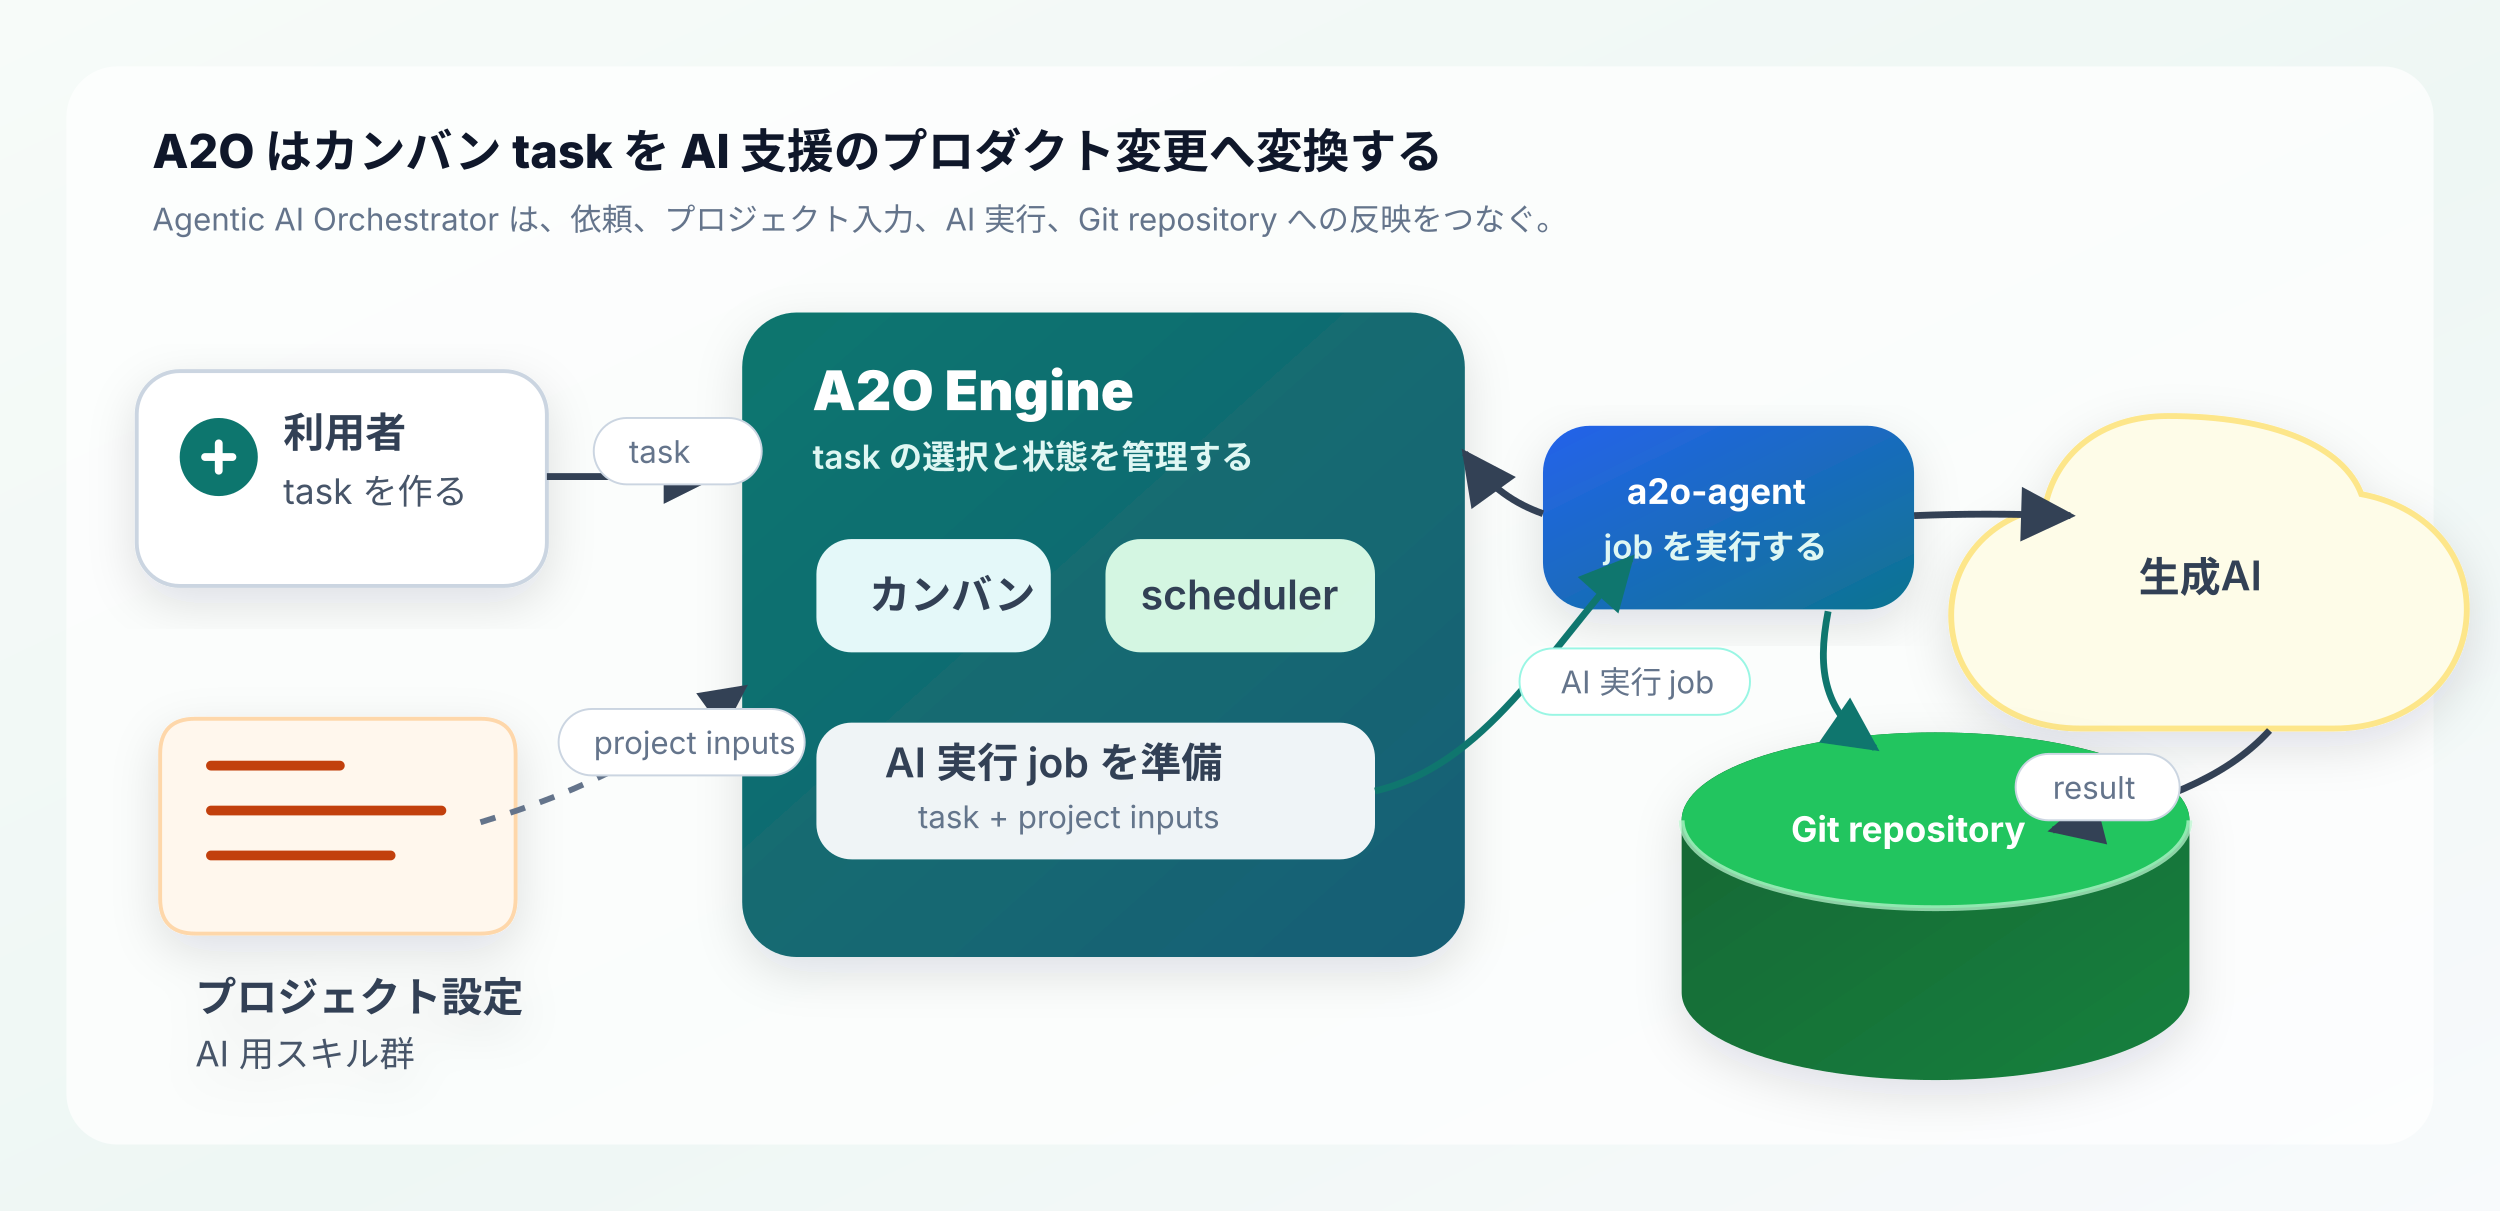
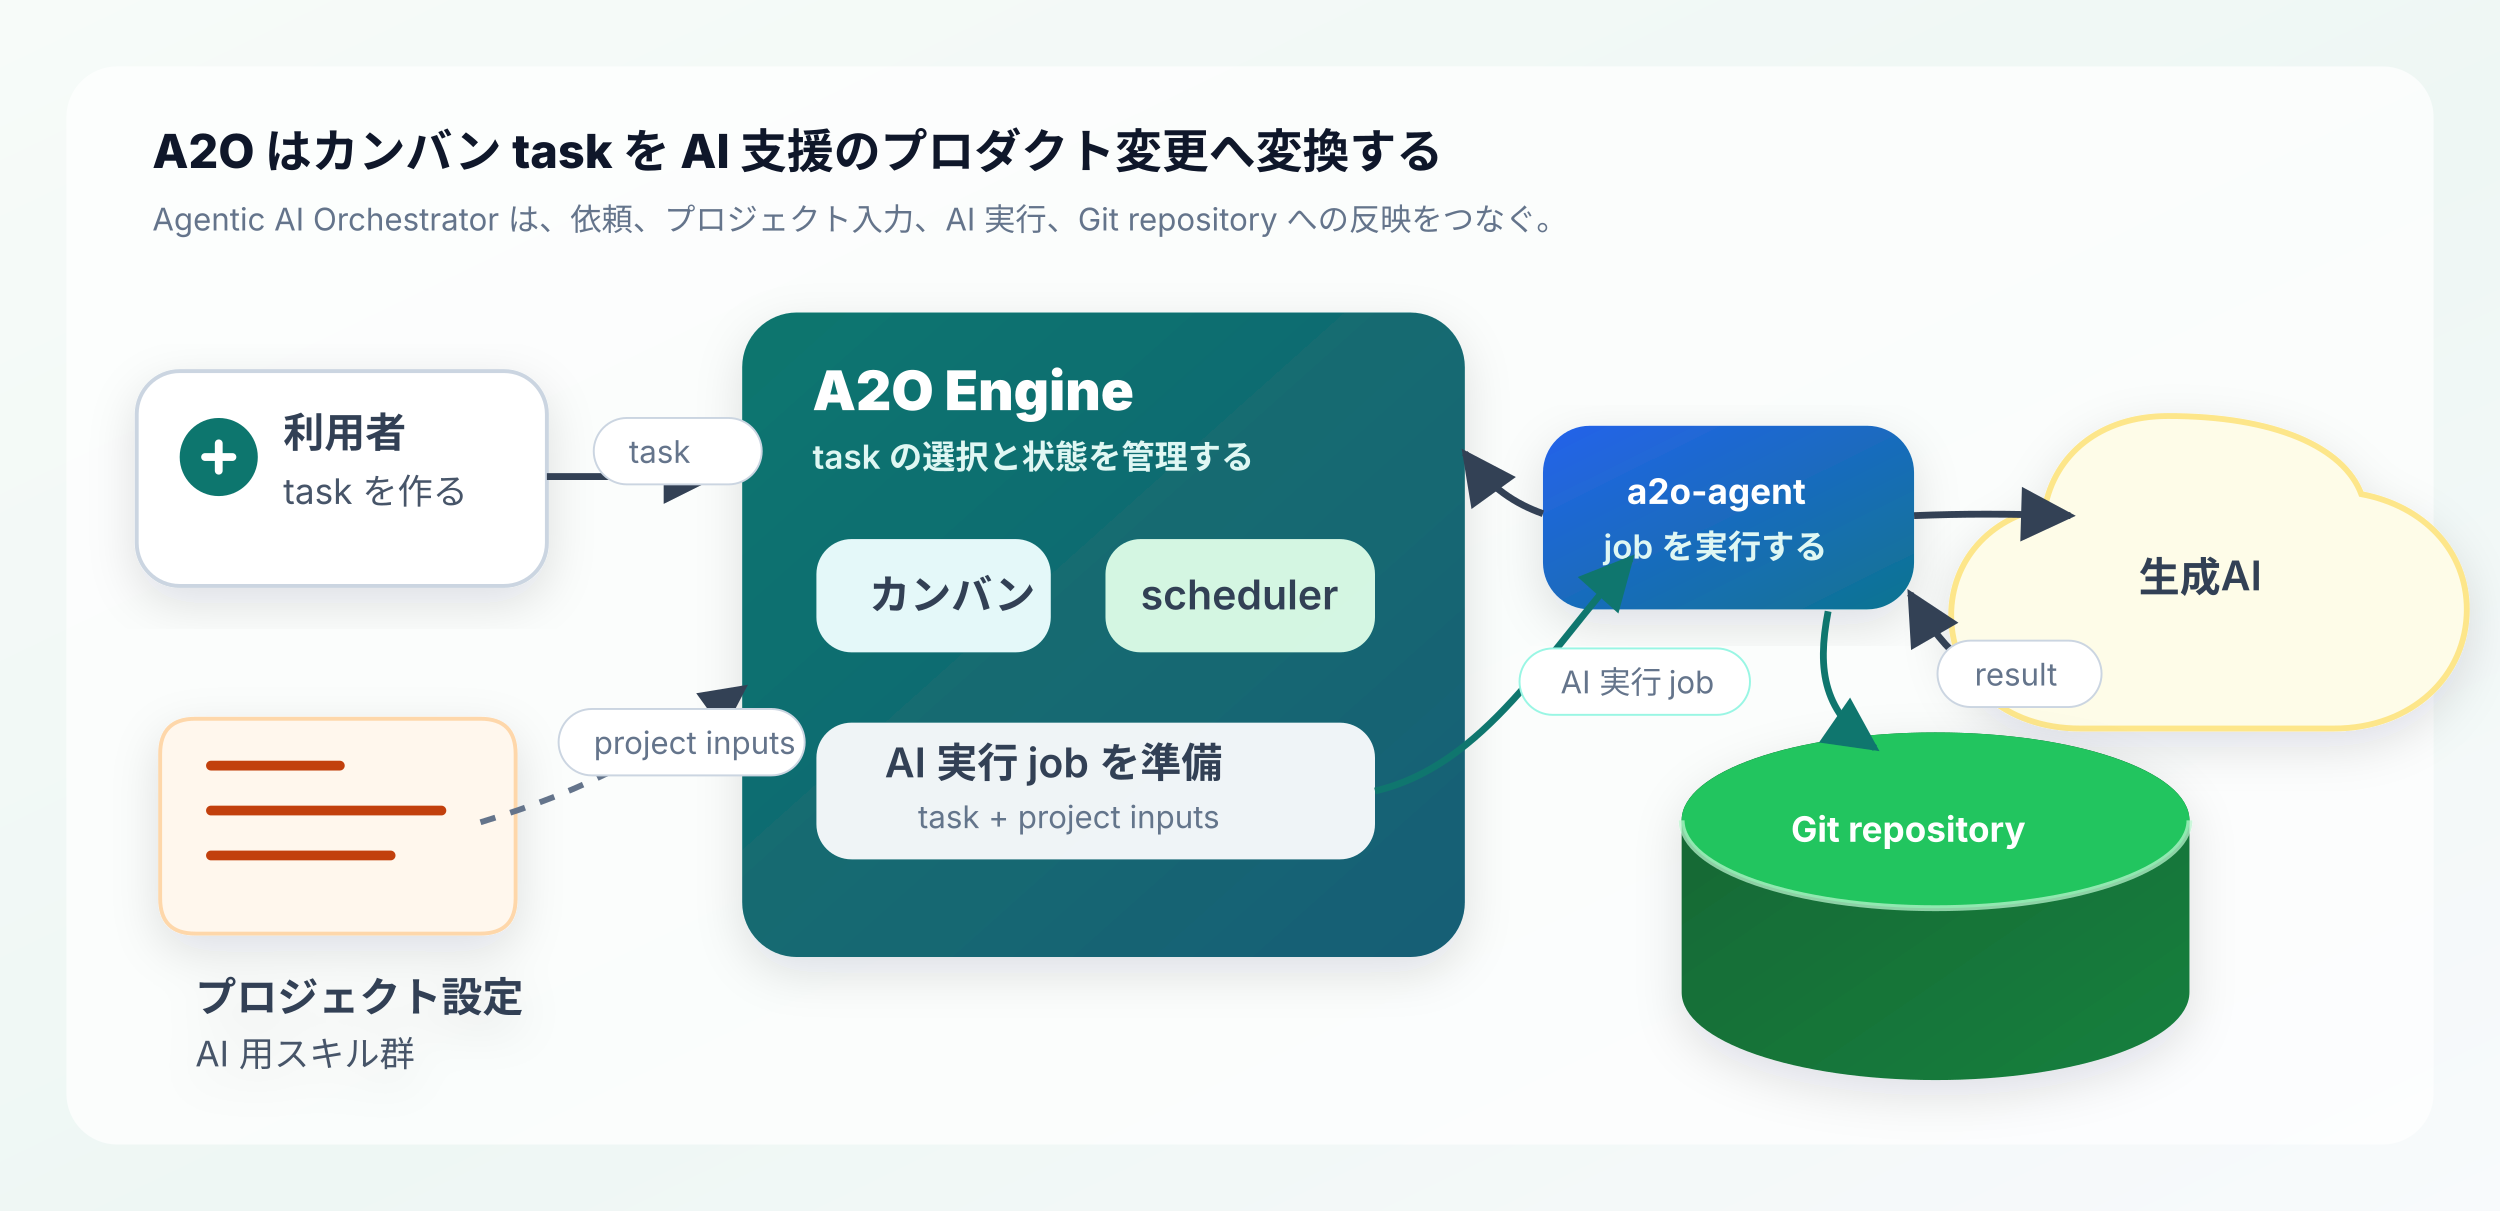
<svg xmlns="http://www.w3.org/2000/svg" width="1280" height="620" viewBox="0 0 1280 620" role="img" aria-labelledby="title desc">
  <defs>
    <linearGradient id="bg" x1="0" y1="0" x2="1" y2="1">
      <stop offset="0" stop-color="#f7fbf9" />
      <stop offset="0.55" stop-color="#eef7f4" />
      <stop offset="1" stop-color="#f8fafc" />
    </linearGradient>
    <linearGradient id="engine" x1="0" y1="0" x2="1" y2="1">
      <stop offset="0" stop-color="#0f766e" />
      <stop offset="1" stop-color="#155e75" />
    </linearGradient>
    <linearGradient id="agent" x1="0" y1="0" x2="1" y2="1">
      <stop offset="0" stop-color="#2563eb" />
      <stop offset="1" stop-color="#0e7490" />
    </linearGradient>
    <linearGradient id="repo" x1="0" y1="0" x2="1" y2="1">
      <stop offset="0" stop-color="#166534" />
      <stop offset="1" stop-color="#15803d" />
    </linearGradient>
    <filter id="shadow" x="-20%" y="-20%" width="140%" height="140%">
      <feDropShadow dx="0" dy="8" stdDeviation="12" flood-color="#0f172a" flood-opacity="0.12" />
    </filter>
    <marker id="arrow" viewBox="0 0 10 10" refX="9" refY="5" markerWidth="8" markerHeight="8" orient="auto-start-reverse">
      <path d="M 0 0 L 10 5 L 0 10 z" fill="#334155" />
    </marker>
    <marker id="arrow-teal" viewBox="0 0 10 10" refX="9" refY="5" markerWidth="8" markerHeight="8" orient="auto-start-reverse">
      <path d="M 0 0 L 10 5 L 0 10 z" fill="#0f766e" />
    </marker>
    <style>
      text { font-family: Inter, "Noto Sans JP", "Hiragino Sans", "Yu Gothic", ui-sans-serif, system-ui, sans-serif; }
      .small { font-size: 18px; fill: #475569; }
      .body { font-size: 21px; fill: #334155; font-weight: 600; }
      .label { font-size: 18px; fill: #ffffff; font-weight: 700; letter-spacing: 0; }
      .muted { font-size: 16px; fill: #64748b; }
      .panel-title { font-size: 24px; fill: #0f172a; font-weight: 800; letter-spacing: 0; }
      .white-title { font-size: 28px; fill: #ffffff; font-weight: 850; letter-spacing: 0; }
      .white-body { font-size: 17px; fill: #dff7f3; font-weight: 600; }
      .line { stroke: #334155; stroke-width: 3.5; fill: none; marker-end: url(#arrow); }
      .teal-line { stroke: #0f766e; stroke-width: 3.5; fill: none; marker-end: url(#arrow-teal); }
      .dash { stroke: #64748b; stroke-width: 3; fill: none; stroke-dasharray: 8 8; marker-end: url(#arrow); }
    </style>
  </defs>
  <rect width="1280" height="620" fill="url(#bg)" />
  <rect x="34" y="34" width="1212" height="552" rx="26" fill="#ffffff" opacity="0.72" />
  <text x="78" y="86" class="panel-title">A2O はカンバン task を AI 支援のプロダクト変更へ変換する</text>
  <text x="78" y="118" class="muted">Agentic AI Orchestrator は、依頼、プロジェクト入力、AI 実行、Git repository への反映をつなぐ。</text>
  <g filter="url(#shadow)">
    <rect x="70" y="190" width="210" height="110" rx="22" fill="#ffffff" stroke="#cbd5e1" stroke-width="2" />
    <circle cx="112" cy="234" r="20" fill="#0f766e" />
    <path d="M105 234 h14 M112 227 v14" stroke="#ffffff" stroke-width="4" stroke-linecap="round" />
    <text x="145" y="229" class="body">利用者</text>
    <text x="145" y="258" class="small">task を作る</text>
  </g>
  <g filter="url(#shadow)">
    <path d="M100 368 h146 q18 0 18 18 v74 q0 18 -18 18 h-146 q-18 0 -18 -18 v-74 q0 -18 18 -18 z" fill="#fff7ed" stroke="#fed7aa" stroke-width="2" />
    <path d="M108 392 h66 m-66 23 h118 m-118 23 h92" stroke="#c2410c" stroke-width="5" stroke-linecap="round" />
    <text x="100" y="518" class="body">プロジェクト設定</text>
    <text x="100" y="546" class="small">AI 用スキル群</text>
  </g>
  <g filter="url(#shadow)">
    <rect x="380" y="160" width="370" height="330" rx="28" fill="url(#engine)" />
    <text x="416" y="210" class="white-title">A2O Engine</text>
    <text x="416" y="240" class="white-body">task の選択と状態を管理する</text>
    <rect x="418" y="276" width="120" height="58" rx="18" fill="#ecfeff" opacity="0.96" />
    <text x="445" y="312" class="body">カンバン</text>
    <rect x="566" y="276" width="138" height="58" rx="18" fill="#dcfce7" opacity="0.96" />
    <text x="584" y="312" class="body">scheduler</text>
    <rect x="418" y="370" width="286" height="70" rx="18" fill="#f8fafc" opacity="0.96" />
    <text x="453" y="398" class="body">AI 実行 job を準備</text>
    <text x="470" y="424" class="muted">task + project inputs</text>
  </g>
  <g filter="url(#shadow)">
    <rect x="790" y="218" width="190" height="94" rx="24" fill="url(#agent)" />
    <text x="833" y="258" class="label">a2o-agent</text>
    <text x="821" y="286" class="white-body">job を実行する</text>
  </g>
  <g filter="url(#shadow)">
    <path d="M1110 213 c-35 0 -58 20 -63 47 c-28 5 -48 27 -48 55 c0 34 28 58 66 58 h130 c40 0 68 -27 68 -61 c0 -30 -22 -53 -54 -59 c-9 -24 -44 -40 -99 -40 z" fill="#fefce8" stroke="#fde68a" stroke-width="3" />
    <text x="1095" y="303" class="body">生成AI</text>
  </g>
  <g filter="url(#shadow)">
    <path d="M861 420 c0 -25 58 -45 130 -45 s130 20 130 45 v88 c0 25 -58 45 -130 45 s-130 -20 -130 -45 z" fill="url(#repo)" />
    <ellipse cx="991" cy="420" rx="130" ry="45" fill="#22c55e" />
    <path d="M861 420 c0 25 58 45 130 45 s130 -20 130 -45" fill="none" stroke="#bbf7d0" stroke-width="3" opacity="0.72" />
    <text x="917" y="431" class="label">Git repository</text>
  </g>
  <path class="line" d="M280 244 C316 244 330 244 365 244" />
  <path class="dash" d="M246 421 C302 404 334 386 381 352" />
  <path class="teal-line" d="M704 405 C760 392 792 334 835 286" />
  <path class="line" d="M980 264 C1006 263 1026 263 1060 264" />
-   <path class="line" d="M1162 374 C1139 399 1106 411 1051 425" />
+   <path class="line" d="M1035 348 C1010 350 993 330 978 304" />
  <path class="teal-line" d="M936 313 C930 344 934 365 960 383" />
  <path class="line" d="M790 263 C776 258 763 250 750 232" />
  <g>
    <rect x="304" y="214" width="86" height="34" rx="17" fill="#ffffff" stroke="#cbd5e1" />
    <text x="322" y="237" class="muted">task</text>
    <rect x="286" y="363" width="126" height="34" rx="17" fill="#ffffff" stroke="#cbd5e1" />
    <text x="304" y="386" class="muted">project inputs</text>
    <rect x="778" y="332" width="118" height="34" rx="17" fill="#ffffff" stroke="#99f6e4" />
    <text x="799" y="355" class="muted">AI 実行 job</text>
-     <rect x="1032" y="386" width="84" height="34" rx="17" fill="#ffffff" stroke="#cbd5e1" />
-     <text x="1051" y="409" class="muted">result</text>
+     <rect x="992" y="328" width="84" height="34" rx="17" fill="#ffffff" stroke="#cbd5e1" />
+     <text x="1011" y="351" class="muted">result</text>
  </g>
</svg>
